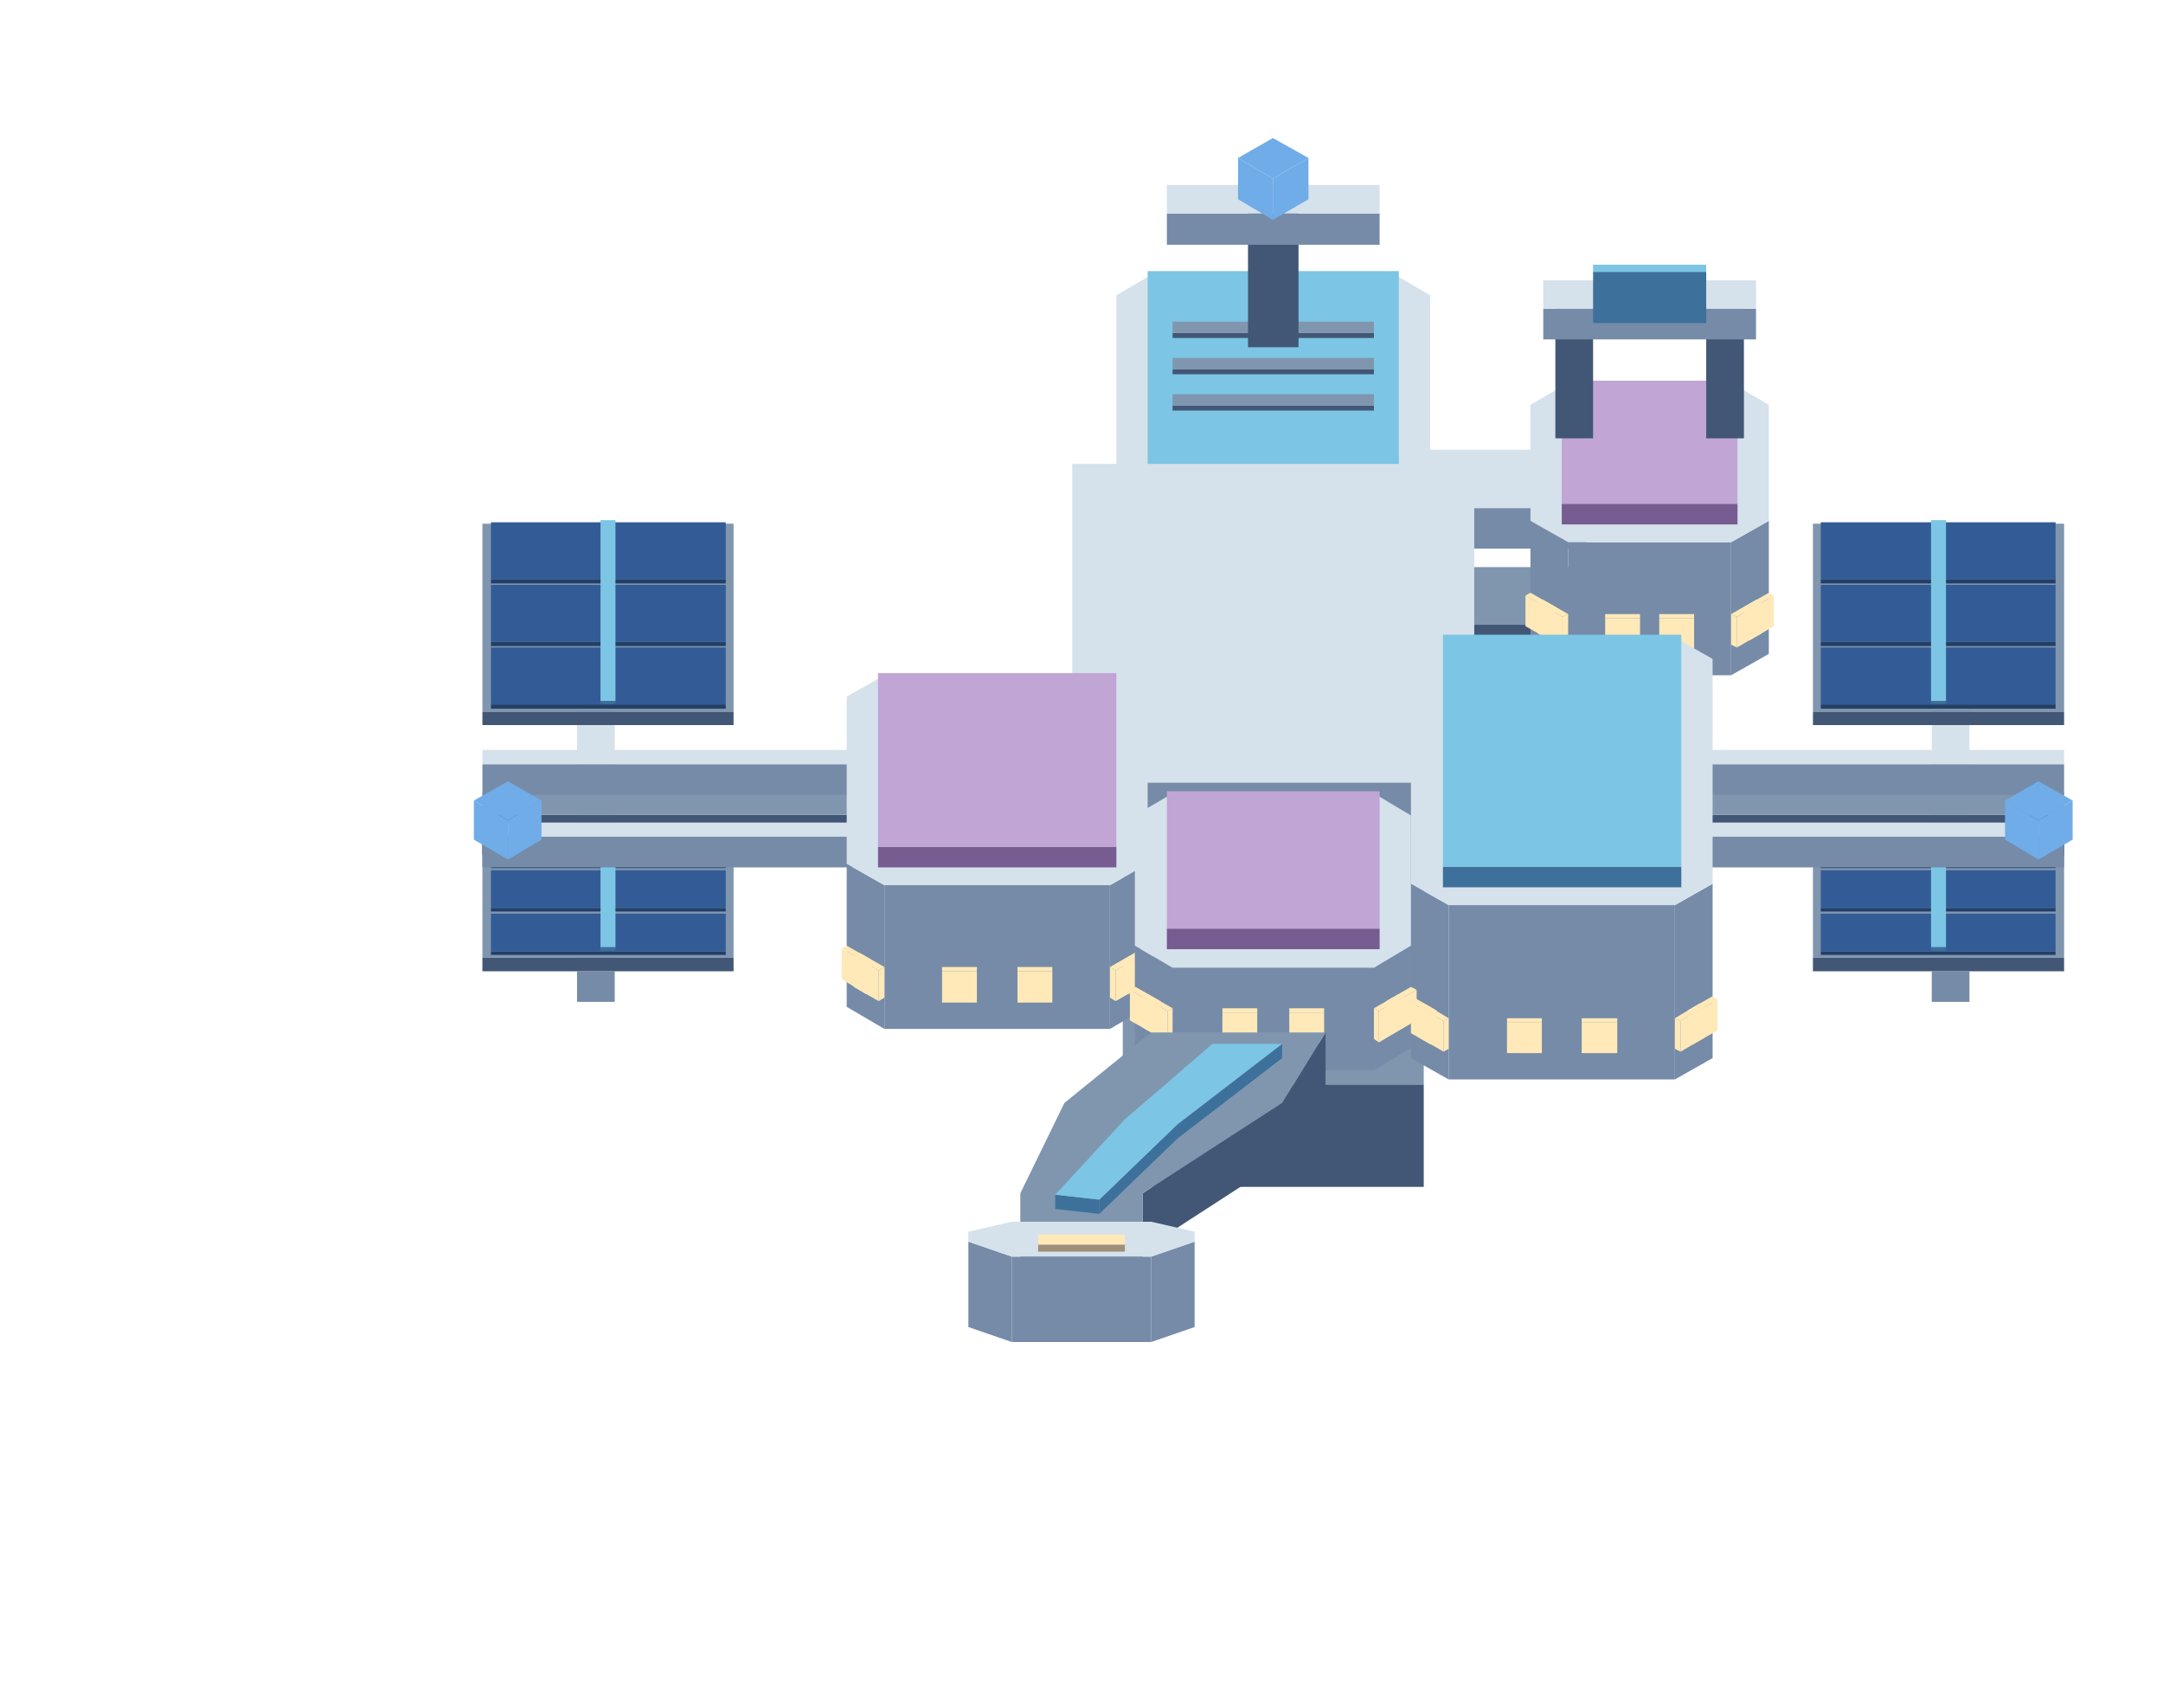
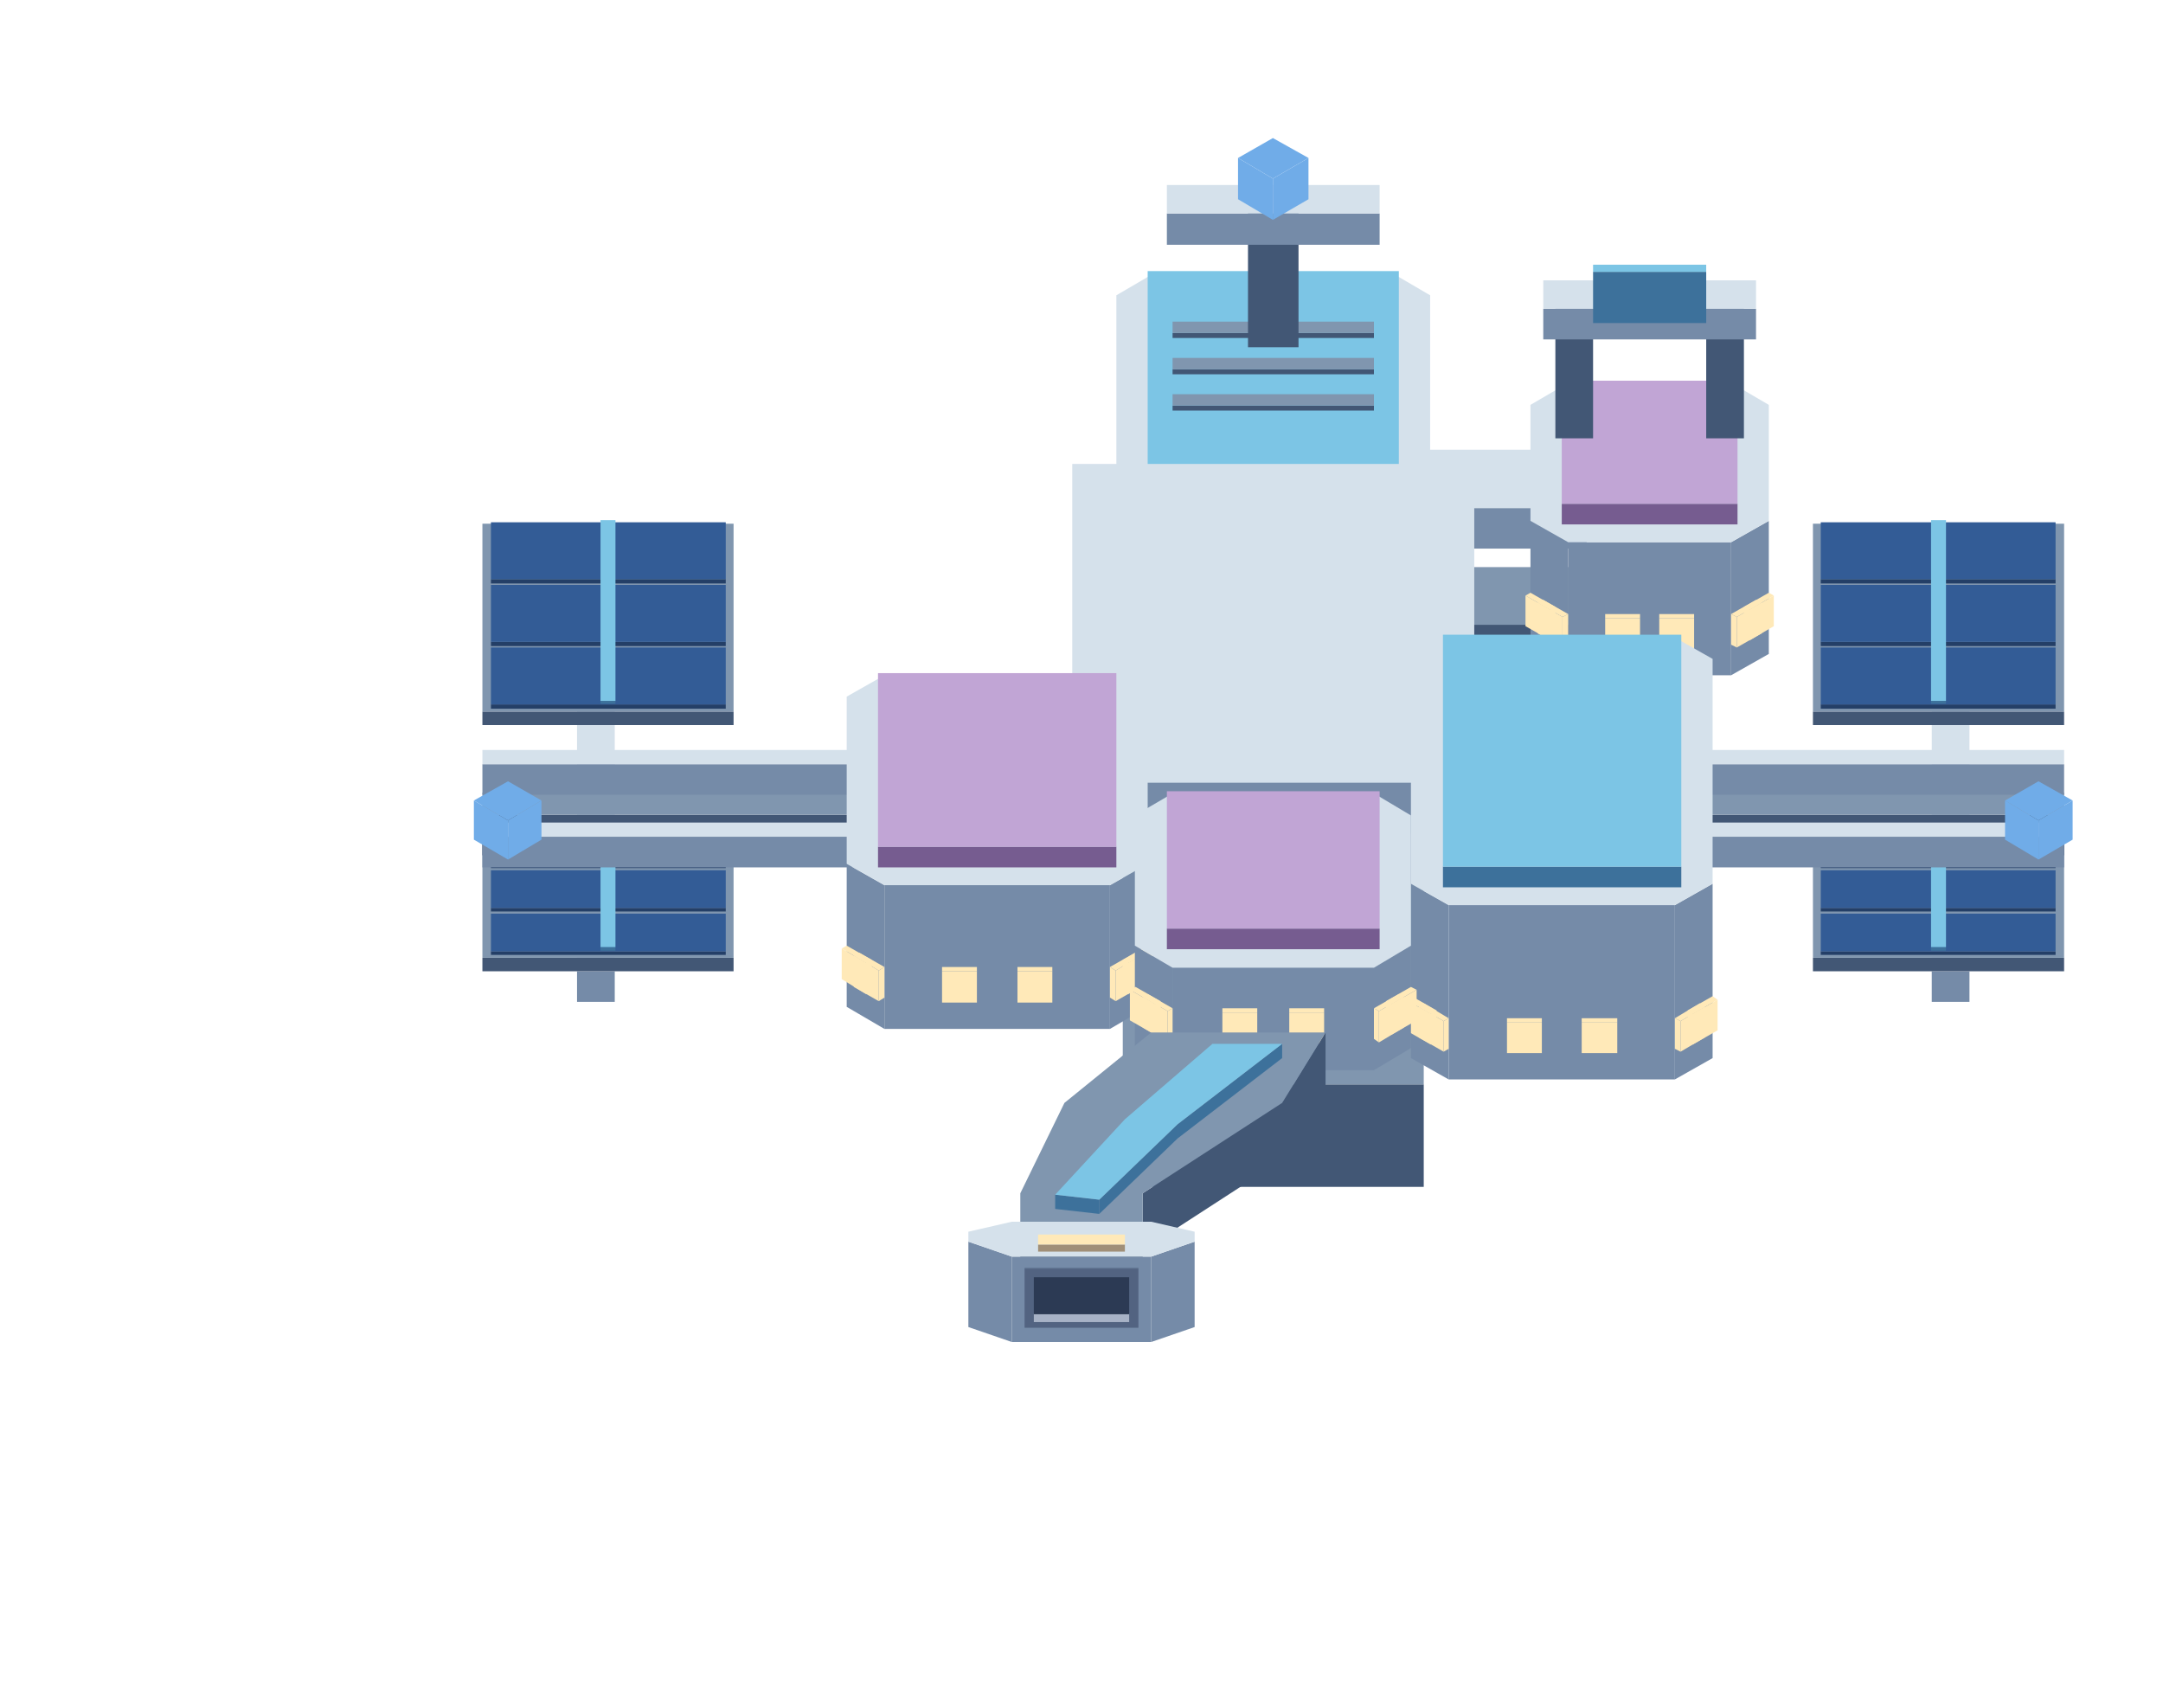
<svg xmlns="http://www.w3.org/2000/svg" width="199.5" height="157.5" viewBox="0 0 304 240">
  <polygon fill="#425775" points="188.6,87.8 239.8,87.8 239.8,95 188.6,95" />
  <polygon fill="#8096af" points="239.8,79.7 239.8,87.8 188.6,87.8 188.6,79.7" />
  <polygon fill="#758ba8" points="194.8,71.4 223,71.4 223,77.1 194.8,77.1" />
  <polygon fill="#d5e1eb" points="223,63.2 223,71.4 194.8,71.4 194.8,63.2" />
  <polygon fill="#758ba8" points="243.3,76.2 248.6,73.2 248.6,91.9 243.3,94.9" />
  <polygon fill="#758ba8" points="220.4,76.2 243.3,76.2 243.3,94.9 220.4,94.9" />
  <polygon fill="#758ba8" points="215.1,73.2 220.4,76.2 220.4,94.9 215.1,91.9" />
  <polygon fill="#d5e1eb" points="243.3,53.8 248.6,56.9 248.6,73.2 243.3,76.2 220.4,76.2 215.1,73.2 215.1,56.9 220.4,53.8" />
  <polygon fill="#ffe9b8" points="245.9,85.7 249.3,83.7 249.3,88 245.9,90" />
  <polygon fill="#ffe9b8" points="245.1,85.3 245.9,85.7 245.9,90 245.1,89.6" />
  <polygon fill="#ffe9b8" points="249.3,83.7 245.9,85.7 245.1,85.3 248.6,83.3" />
  <polygon fill="#ffe9b8" points="244.1,86.7 247.6,84.7 247.6,89 244.1,91" />
  <polygon fill="#ffe9b8" points="243.3,86.3 244.1,86.7 244.1,91 243.3,90.6" />
  <polygon fill="#ffe9b8" points="247.6,84.7 244.1,86.7 243.3,86.3 246.8,84.3" />
  <polygon fill="#ffe9b8" points="233.2,86.9 238.1,86.9 238.1,91.2 233.2,91.2" />
  <polygon fill="#ffe9b8" points="238.1,86.9 233.2,86.9 233.2,86.3 238.1,86.3" />
  <polygon fill="#ffe9b8" points="225.6,86.9 230.5,86.9 230.5,91.2 225.6,91.2" />
  <polygon fill="#ffe9b8" points="230.5,86.9 225.6,86.9 225.6,86.3 230.5,86.3" />
  <polygon fill="#ffe9b8" points="216.1,84.7 219.6,86.7 219.6,91 216.1,89" />
  <polygon fill="#ffe9b8" points="219.6,86.7 220.4,86.3 220.4,90.6 219.6,91" />
  <polygon fill="#ffe9b8" points="219.6,86.7 216.1,84.7 216.9,84.3 220.4,86.3" />
  <polygon fill="#ffe9b8" points="214.4,83.7 217.9,85.7 217.9,90 214.4,88" />
  <polygon fill="#ffe9b8" points="217.9,85.7 218.6,85.3 218.6,89.6 217.9,90" />
  <polygon fill="#ffe9b8" points="217.9,85.7 214.4,83.7 215.1,83.3 218.6,85.3" />
  <polygon fill="#765c90" points="219.5,70.8 244.2,70.8 244.2,73.7 219.5,73.7" />
  <polygon fill="#c1a5d5" points="244.2,53.5 244.2,70.8 219.5,70.8 219.5,53.5" />
  <polygon fill="#425775" points="239.8,45.8 245.1,45.8 245.1,61.6 239.8,61.6" />
  <polygon fill="#8096af" points="245.1,42.7 245.1,45.8 239.8,45.8 239.8,42.7" />
  <polygon fill="#425775" points="218.6,45.8 223.9,45.8 223.9,61.6 218.6,61.6" />
  <polygon fill="#8096af" points="223.9,42.7 223.9,45.8 218.6,45.8 218.6,42.7" />
  <polygon fill="#758ba8" points="216.9,43.4 246.8,43.4 246.8,47.7 216.9,47.7" />
  <polygon fill="#d5e1eb" points="246.8,39.4 246.8,43.4 216.9,43.4 216.9,39.4" />
  <polygon fill="#3d719b" points="223.9,38.2 239.8,38.2 239.8,45.4 223.9,45.4" />
  <polygon fill="#7cc5e5" points="239.8,37.2 239.8,38.2 223.9,38.2 223.9,37.2" />
  <polygon fill="#758ba8" points="195.7,71 201,67.9 201,96.7 195.7,99.8" />
  <polygon fill="#758ba8" points="162.2,71 195.7,71 195.7,99.8 162.2,99.8" />
  <polygon fill="#758ba8" points="156.9,67.9 162.2,71 162.2,99.8 156.9,96.7" />
  <polygon fill="#d5e1eb" points="195.7,38.4 201,41.5 201,67.9 195.7,71 162.2,71 156.9,67.9 156.9,41.5 162.2,38.4" />
  <polygon fill="#ffe9b8" points="198.2,90.6 201.7,88.5 201.7,92.9 198.2,94.9" />
  <polygon fill="#ffe9b8" points="197.5,90.1 198.2,90.6 198.2,94.9 197.5,94.4" />
  <polygon fill="#ffe9b8" points="201.7,88.5 198.2,90.6 197.5,90.1 201,88.1" />
  <polygon fill="#ffe9b8" points="196.5,91.6 200,89.6 200,93.9 196.5,95.9" />
  <polygon fill="#ffe9b8" points="195.7,91.1 196.5,91.6 196.5,95.9 195.7,95.5" />
  <polygon fill="#ffe9b8" points="200,89.6 196.5,91.6 195.7,91.1 199.2,89.1" />
  <polygon fill="#ffe9b8" points="182.1,91.8 187,91.8 187,96.1 182.1,96.1" />
  <polygon fill="#ffe9b8" points="187,91.8 182.1,91.8 182.1,91.2 187,91.2" />
  <polygon fill="#ffe9b8" points="170.9,91.8 175.8,91.8 175.8,96.1 170.9,96.1" />
  <polygon fill="#ffe9b8" points="175.8,91.8 170.9,91.8 170.9,91.2 175.8,91.2" />
  <polygon fill="#ffe9b8" points="157.9,89.6 161.4,91.6 161.4,95.9 157.9,93.9" />
  <polygon fill="#ffe9b8" points="161.4,91.6 162.2,91.1 162.2,95.5 161.4,95.9" />
  <polygon fill="#ffe9b8" points="161.4,91.6 157.9,89.6 158.7,89.1 162.2,91.1" />
  <polygon fill="#ffe9b8" points="156.2,88.5 159.7,90.6 159.7,94.9 156.2,92.9" />
  <polygon fill="#ffe9b8" points="159.7,90.6 160.4,90.1 160.4,94.4 159.7,94.9" />
  <polygon fill="#ffe9b8" points="159.7,90.6 156.2,88.5 156.9,88.1 160.4,90.1" />
  <polygon fill="#3d719b" points="161.3,65.6 196.6,65.6 196.6,68.4 161.3,68.4" />
  <polygon fill="#7cc5e5" points="196.6,38.1 196.6,65.6 161.3,65.6 161.3,38.1" />
  <polygon fill="#758ba8" points="271.5,136.5 276.8,136.5 276.8,140.8 271.5,140.8" />
  <polygon fill="#d5e1eb" points="276.8,75.4 276.8,136.5 271.5,136.5 271.5,75.4" />
  <polygon fill="#425775" points="254.8,100 290.1,100 290.1,101.9 254.8,101.9" />
  <polygon fill="#8096af" points="290.1,73.6 290.1,100 254.8,100 254.8,73.6" />
  <polygon fill="#243f67" points="255.9,81.4 288.9,81.4 288.9,82 255.9,82" />
  <polygon fill="#335c96" points="288.9,73.4 288.9,81.4 255.9,81.4 255.9,73.4" />
  <polygon fill="#243f67" points="255.9,90.2 288.9,90.2 288.9,90.8 255.9,90.8" />
  <polygon fill="#335c96" points="288.9,82.2 288.9,90.2 255.9,90.2 255.9,82.2" />
  <polygon fill="#243f67" points="255.9,99 288.9,99 288.9,99.6 255.9,99.6" />
  <polygon fill="#335c96" points="288.9,91 288.9,99 255.9,99 255.9,91" />
  <polygon fill="#425775" points="254.8,134.6 290.1,134.6 290.1,136.5 254.8,136.5" />
  <polygon fill="#8096af" points="290.1,116.3 290.1,134.6 254.8,134.6 254.8,116.3" />
  <polygon fill="#243f67" points="255.9,121.4 288.9,121.4 288.9,122 255.9,122" />
  <polygon fill="#335c96" points="288.9,116.2 288.9,121.4 255.9,121.4 255.9,116.2" />
  <polygon fill="#243f67" points="255.9,127.6 288.9,127.6 288.9,128.1 255.9,128.1" />
  <polygon fill="#335c96" points="288.9,122.3 288.9,127.6 255.9,127.6 255.9,122.3" />
  <polygon fill="#243f67" points="255.9,133.7 288.9,133.7 288.9,134.2 255.9,134.2" />
  <polygon fill="#335c96" points="288.9,128.4 288.9,133.7 255.9,133.7 255.9,128.4" />
  <polygon fill="#3d719b" points="271.4,98.5 273.5,98.5 273.5,98.9 271.4,98.9" />
  <polygon fill="#7cc5e5" points="273.5,73.1 273.5,98.5 271.4,98.5 271.4,73.1" />
  <polygon fill="#3d719b" points="271.4,133.1 273.5,133.1 273.5,133.6 271.4,133.6" />
  <polygon fill="#7cc5e5" points="273.5,115.8 273.5,133.1 271.4,133.1 271.4,115.8" />
  <polygon fill="#758ba8" points="81.1,136.5 86.4,136.5 86.4,140.8 81.1,140.8" />
  <polygon fill="#d5e1eb" points="86.4,75.4 86.4,136.5 81.1,136.5 81.1,75.4" />
  <polygon fill="#425775" points="67.8,100 103.1,100 103.1,101.9 67.8,101.9" />
  <polygon fill="#8096af" points="103.1,73.6 103.1,100 67.8,100 67.8,73.6" />
  <polygon fill="#243f67" points="69,81.4 102,81.4 102,82 69,82" />
  <polygon fill="#335c96" points="102,73.4 102,81.4 69,81.4 69,73.4" />
  <polygon fill="#243f67" points="69,90.2 102,90.2 102,90.8 69,90.8" />
  <polygon fill="#335c96" points="102,82.2 102,90.2 69,90.2 69,82.2" />
  <polygon fill="#243f67" points="69,99 102,99 102,99.6 69,99.6" />
  <polygon fill="#335c96" points="102,91 102,99 69,99 69,91" />
  <polygon fill="#425775" points="67.8,134.6 103.1,134.6 103.1,136.5 67.8,136.5" />
  <polygon fill="#8096af" points="103.1,116.3 103.1,134.6 67.8,134.6 67.8,116.3" />
  <polygon fill="#243f67" points="69,121.4 102,121.4 102,122 69,122" />
  <polygon fill="#335c96" points="102,116.2 102,121.4 69,121.4 69,116.2" />
  <polygon fill="#243f67" points="69,127.6 102,127.6 102,128.1 69,128.1" />
  <polygon fill="#335c96" points="102,122.3 102,127.6 69,127.6 69,122.3" />
  <polygon fill="#243f67" points="69,133.7 102,133.7 102,134.2 69,134.2" />
  <polygon fill="#335c96" points="102,128.4 102,133.7 69,133.7 69,128.4" />
  <polygon fill="#3d719b" points="84.4,98.5 86.5,98.5 86.5,98.9 84.4,98.9" />
  <polygon fill="#7cc5e5" points="86.5,73.1 86.5,98.5 84.4,98.5 84.4,73.1" />
  <polygon fill="#3d719b" points="84.4,133.1 86.5,133.1 86.5,133.6 84.4,133.6" />
  <polygon fill="#7cc5e5" points="86.5,115.8 86.5,133.1 84.4,133.1 84.4,115.8" />
  <polygon fill="#425775" points="164.8,46.8 193.1,46.8 193.1,47.5 164.8,47.5" />
  <polygon fill="#8096af" points="193.1,45.2 193.1,46.8 164.8,46.8 164.8,45.2" />
  <polygon fill="#425775" points="164.8,51.9 193.1,51.9 193.1,52.6 164.8,52.6" />
  <polygon fill="#8096af" points="193.1,50.3 193.1,51.9 164.8,51.9 164.8,50.3" />
  <polygon fill="#425775" points="164.8,57 193.1,57 193.1,57.7 164.8,57.7" />
  <polygon fill="#8096af" points="193.1,55.4 193.1,57 164.8,57 164.8,55.4" />
  <polygon fill="#425775" points="175.4,32.9 182.5,32.9 182.5,48.8 175.4,48.8" />
  <polygon fill="#8096af" points="182.5,28.9 182.5,32.9 175.4,32.9 175.4,28.9" />
  <polygon fill="#758ba8" points="164,30 193.9,30 193.9,34.4 164,34.4" />
  <polygon fill="#d5e1eb" points="193.9,26 193.9,30 164,30 164,26" />
  <polygon fill="#70ace8" points="178.9,25.1 183.9,22.2 183.9,28 178.9,30.9" />
  <polygon fill="#70ace8" points="174,22.2 178.9,25.1 178.9,30.9 174,28" />
  <polygon fill="#70ace8" points="178.9,19.4 183.9,22.2 178.9,25.1 174,22.2" />
  <polygon fill="#425775" points="67.8,114.5 290.1,114.5 290.1,120.2 67.8,120.2" />
  <polygon fill="#8096af" points="290.1,111.4 290.1,114.5 67.8,114.5 67.8,111.4" />
  <polygon fill="#758ba8" points="67.8,107.4 290.1,107.4 290.1,111.7 67.8,111.7" />
  <polygon fill="#d5e1eb" points="290.1,105.4 290.1,107.4 67.8,107.4 67.8,105.4" />
  <polygon fill="#758ba8" points="67.8,117.6 290.1,117.6 290.1,121.9 67.8,121.9" />
  <polygon fill="#d5e1eb" points="290.1,115.6 290.1,117.6 67.8,117.6 67.8,115.6" />
  <polygon fill="#425775" points="157.8,152.4 200.1,152.4 200.1,166.8 157.8,166.8" />
  <polygon fill="#8096af" points="200.1,75 200.1,152.4 157.8,152.4 157.8,75" />
  <polygon fill="#758ba8" points="150.7,110 207.2,110 207.2,117.2 150.7,117.2" />
  <polygon fill="#d5e1eb" points="207.2,65.2 207.2,110 150.7,110 150.7,65.2" />
  <polygon fill="#70ace8" points="286.5,115.3 291.3,112.5 291.3,118 286.5,120.8" />
  <polygon fill="#70ace8" points="281.8,112.5 286.5,115.3 286.5,120.8 281.8,118" />
  <polygon fill="#70ace8" points="286.5,109.8 291.3,112.5 286.5,115.3 281.8,112.5" />
  <polygon fill="#70ace8" points="71.4,115.3 76.1,112.5 76.1,118 71.4,120.8" />
  <polygon fill="#70ace8" points="66.6,112.5 71.4,115.3 71.4,120.8 66.6,118" />
  <polygon fill="#70ace8" points="71.4,109.8 76.1,112.5 71.4,115.3 66.6,112.5" />
  <polygon fill="#758ba8" points="156,124.4 161.3,121.4 161.3,141.5 156,144.6" />
  <polygon fill="#758ba8" points="124.3,124.4 156,124.4 156,144.6 124.3,144.6" />
  <polygon fill="#758ba8" points="119,121.4 124.3,124.4 124.3,144.6 119,141.5" />
  <polygon fill="#d5e1eb" points="156,94.9 161.3,97.9 161.3,121.4 156,124.4 124.3,124.4 119,121.4 119,97.9 124.3,94.9" />
  <polygon fill="#ffe9b8" points="158.6,135.3 162,133.3 162,137.6 158.6,139.7" />
  <polygon fill="#ffe9b8" points="157.8,134.9 158.6,135.3 158.6,139.7 157.8,139.2" />
  <polygon fill="#ffe9b8" points="162,133.3 158.6,135.3 157.8,134.9 161.3,132.9" />
  <polygon fill="#ffe9b8" points="156.8,136.4 160.3,134.3 160.3,138.7 156.8,140.7" />
  <polygon fill="#ffe9b8" points="156,135.9 156.8,136.4 156.8,140.7 156,140.2" />
  <polygon fill="#ffe9b8" points="160.3,134.3 156.8,136.4 156,135.9 159.5,133.9" />
  <polygon fill="#ffe9b8" points="143,136.5 147.9,136.5 147.9,140.9 143,140.9" />
  <polygon fill="#ffe9b8" points="147.9,136.5 143,136.5 143,135.9 147.9,135.9" />
  <polygon fill="#ffe9b8" points="132.4,136.5 137.3,136.5 137.3,140.9 132.4,140.9" />
  <polygon fill="#ffe9b8" points="137.3,136.5 132.4,136.5 132.4,135.9 137.3,135.9" />
  <polygon fill="#ffe9b8" points="120,134.3 123.5,136.4 123.5,140.7 120,138.7" />
  <polygon fill="#ffe9b8" points="123.5,136.4 124.3,135.9 124.3,140.2 123.5,140.7" />
  <polygon fill="#ffe9b8" points="123.5,136.4 120,134.3 120.8,133.9 124.3,135.9" />
  <polygon fill="#ffe9b8" points="118.3,133.3 121.7,135.3 121.7,139.7 118.3,137.6" />
  <polygon fill="#ffe9b8" points="121.7,135.3 122.5,134.9 122.5,139.2 121.7,139.7" />
  <polygon fill="#ffe9b8" points="121.7,135.3 118.3,133.3 119,132.9 122.5,134.9" />
  <polygon fill="#765c90" points="123.4,119 156.9,119 156.9,121.9 123.4,121.9" />
  <polygon fill="#c1a5d5" points="156.9,94.6 156.9,119 123.4,119 123.4,94.6" />
  <polygon fill="#758ba8" points="235.4,127.2 240.7,124.2 240.7,148.7 235.4,151.7" />
  <polygon fill="#758ba8" points="203.6,127.2 235.4,127.2 235.4,151.7 203.6,151.7" />
  <polygon fill="#758ba8" points="198.3,124.2 203.6,127.2 203.6,151.7 198.3,148.7" />
  <polygon fill="#d5e1eb" points="235.4,89.6 240.7,92.6 240.7,124.2 235.4,127.2 203.6,127.2 198.3,124.2 198.3,92.6 203.6,89.6" />
  <polygon fill="#ffe9b8" points="237.9,142.5 241.4,140.5 241.4,144.8 237.9,146.8" />
  <polygon fill="#ffe9b8" points="237.2,142 237.9,142.5 237.9,146.8 237.2,146.4" />
  <polygon fill="#ffe9b8" points="241.4,140.5 237.9,142.5 237.2,142 240.7,140" />
  <polygon fill="#ffe9b8" points="236.2,143.5 239.6,141.5 239.6,145.8 236.2,147.8" />
  <polygon fill="#ffe9b8" points="235.4,143.1 236.2,143.5 236.2,147.8 235.4,147.4" />
  <polygon fill="#ffe9b8" points="239.6,141.5 236.2,143.5 235.4,143.1 238.9,141" />
  <polygon fill="#ffe9b8" points="222.3,143.7 227.3,143.7 227.3,148 222.3,148" />
  <polygon fill="#ffe9b8" points="227.3,143.7 222.3,143.7 222.3,143.1 227.3,143.1" />
  <polygon fill="#ffe9b8" points="211.8,143.7 216.7,143.7 216.7,148 211.8,148" />
  <polygon fill="#ffe9b8" points="216.7,143.7 211.8,143.7 211.8,143.1 216.7,143.1" />
  <polygon fill="#ffe9b8" points="199.4,141.5 202.9,143.5 202.9,147.8 199.4,145.8" />
  <polygon fill="#ffe9b8" points="202.9,143.5 203.6,143.1 203.6,147.4 202.9,147.8" />
  <polygon fill="#ffe9b8" points="202.9,143.5 199.4,141.5 200.1,141 203.6,143.1" />
  <polygon fill="#ffe9b8" points="197.6,140.5 201.1,142.5 201.1,146.8 197.6,144.8" />
  <polygon fill="#ffe9b8" points="201.1,142.5 201.9,142 201.9,146.4 201.1,146.8" />
  <polygon fill="#ffe9b8" points="201.1,142.5 197.6,140.5 198.4,140 201.9,142" />
  <polygon fill="#3d719b" points="202.8,121.8 236.3,121.8 236.3,124.7 202.8,124.7" />
  <polygon fill="#7cc5e5" points="236.3,89.2 236.3,121.8 202.8,121.8 202.8,89.2" />
  <polygon fill="#758ba8" points="193.1,136 198.3,132.9 198.3,147.3 193.1,150.4" />
  <polygon fill="#758ba8" points="164.8,136 193.1,136 193.1,150.4 164.8,150.4" />
  <polygon fill="#758ba8" points="159.5,132.9 164.8,136 164.8,150.4 159.5,147.3" />
  <polygon fill="#d5e1eb" points="193.1,111.5 198.3,114.6 198.3,132.9 193.1,136 164.8,136 159.5,132.9 159.5,114.6 164.8,111.5" />
  <polygon fill="#ffe9b8" points="195.6,141.1 199.1,139.1 199.1,143.4 195.6,145.4" />
  <polygon fill="#ffe9b8" points="194.8,140.7 195.6,141.1 195.6,145.4 194.8,145" />
  <polygon fill="#ffe9b8" points="199.1,139.1 195.6,141.1 194.8,140.7 198.3,138.7" />
  <polygon fill="#ffe9b8" points="193.8,142.1 197.3,140.1 197.3,144.4 193.8,146.5" />
  <polygon fill="#ffe9b8" points="193.1,141.7 193.8,142.1 193.8,146.5 193.1,146" />
  <polygon fill="#ffe9b8" points="197.3,140.1 193.8,142.1 193.1,141.7 196.6,139.7" />
  <polygon fill="#ffe9b8" points="181.2,142.3 186.1,142.3 186.1,146.6 181.2,146.6" />
  <polygon fill="#ffe9b8" points="186.1,142.3 181.2,142.3 181.2,141.7 186.1,141.7" />
  <polygon fill="#ffe9b8" points="171.8,142.3 176.7,142.3 176.7,146.6 171.8,146.6" />
  <polygon fill="#ffe9b8" points="176.7,142.3 171.8,142.3 171.8,141.7 176.7,141.7" />
  <polygon fill="#ffe9b8" points="160.6,140.1 164.1,142.1 164.1,146.5 160.6,144.4" />
  <polygon fill="#ffe9b8" points="164.1,142.1 164.8,141.7 164.8,146 164.1,146.5" />
  <polygon fill="#ffe9b8" points="164.1,142.1 160.6,140.1 161.3,139.7 164.8,141.7" />
  <polygon fill="#ffe9b8" points="158.8,139.1 162.3,141.1 162.3,145.4 158.8,143.4" />
  <polygon fill="#ffe9b8" points="162.3,141.1 163.1,140.7 163.1,145 162.3,145.4" />
  <polygon fill="#ffe9b8" points="162.3,141.1 158.8,139.1 159.6,138.7 163.1,140.7" />
  <polygon fill="#765c90" points="164,130.5 193.9,130.5 193.9,133.4 164,133.4" />
  <polygon fill="#c1a5d5" points="193.9,111.2 193.9,130.5 164,130.5 164,111.2" />
  <polygon fill="#425775" points="180.2,155 186.3,145.1 186.3,153.1 180.2,163" />
  <polygon fill="#425775" points="160.6,167.7 180.2,155 180.2,163 160.6,175.7" />
  <polygon fill="#425775" points="143.4,174.1 160.6,174.1 160.6,182.1 143.4,182.1" />
  <polygon fill="#8096af" points="186.3,145.1 180.2,155 160.6,167.7 160.6,174.1 143.4,174.1 143.4,167.7 149.6,155 161.8,145.1" />
  <polygon fill="#3d719b" points="165.5,158 180.2,146.7 180.2,148.7 165.5,160" />
  <polygon fill="#3d719b" points="154.5,168.6 165.5,158 165.5,160 154.5,170.6" />
  <polygon fill="#3d719b" points="148.3,167.9 154.5,168.6 154.5,170.6 148.3,169.9" />
  <polygon fill="#7cc5e5" points="180.2,146.7 165.5,158 154.5,168.6 148.3,167.9 158.1,157.3 170.4,146.7" />
  <polygon fill="#758ba8" points="161.8,176.6 167.9,174.5 167.9,186.5 161.8,188.6" />
  <polygon fill="#758ba8" points="142.2,176.6 161.8,176.6 161.8,188.6 142.2,188.6" />
  <polygon fill="#758ba8" points="136.1,174.5 142.2,176.6 142.2,188.6 136.1,186.5" />
  <polygon fill="#d5e1eb" points="161.8,171.7 167.9,173.1 167.9,174.5 161.8,176.6 142.2,176.6 136.1,174.5 136.1,173.1 142.2,171.7" />
+   <polygon fill="#526381" points="144,178.3 160,178.3 160,186.6 144,186.6" />
+   <polygon fill="#526381" points="160,178.2 160,178.3 144,178.3 144,178.2" />
+   <polygon fill="#a7b2c6" points="145.3,184.7 158.7,184.7 158.7,185.8 145.3,185.8" />
+   <polygon fill="#a7b2c6" points="158.7,184.6 158.7,184.7 145.3,184.7 145.3,184.6" />
+   <polygon fill="#2c3a54" points="145.3,179.6 158.7,179.6 158.7,184.7 145.3,184.7" />
+   <polygon fill="#2c3a54" points="158.7,179.5 158.7,179.6 145.3,179.6 145.3,179.5" />
  <polygon fill="#a08f78" points="145.9,174.9 158.1,174.9 158.1,175.9 145.9,175.9" />
  <polygon fill="#ffe9b8" points="158.1,173.5 158.1,174.9 145.9,174.9 145.9,173.5" />
</svg>
